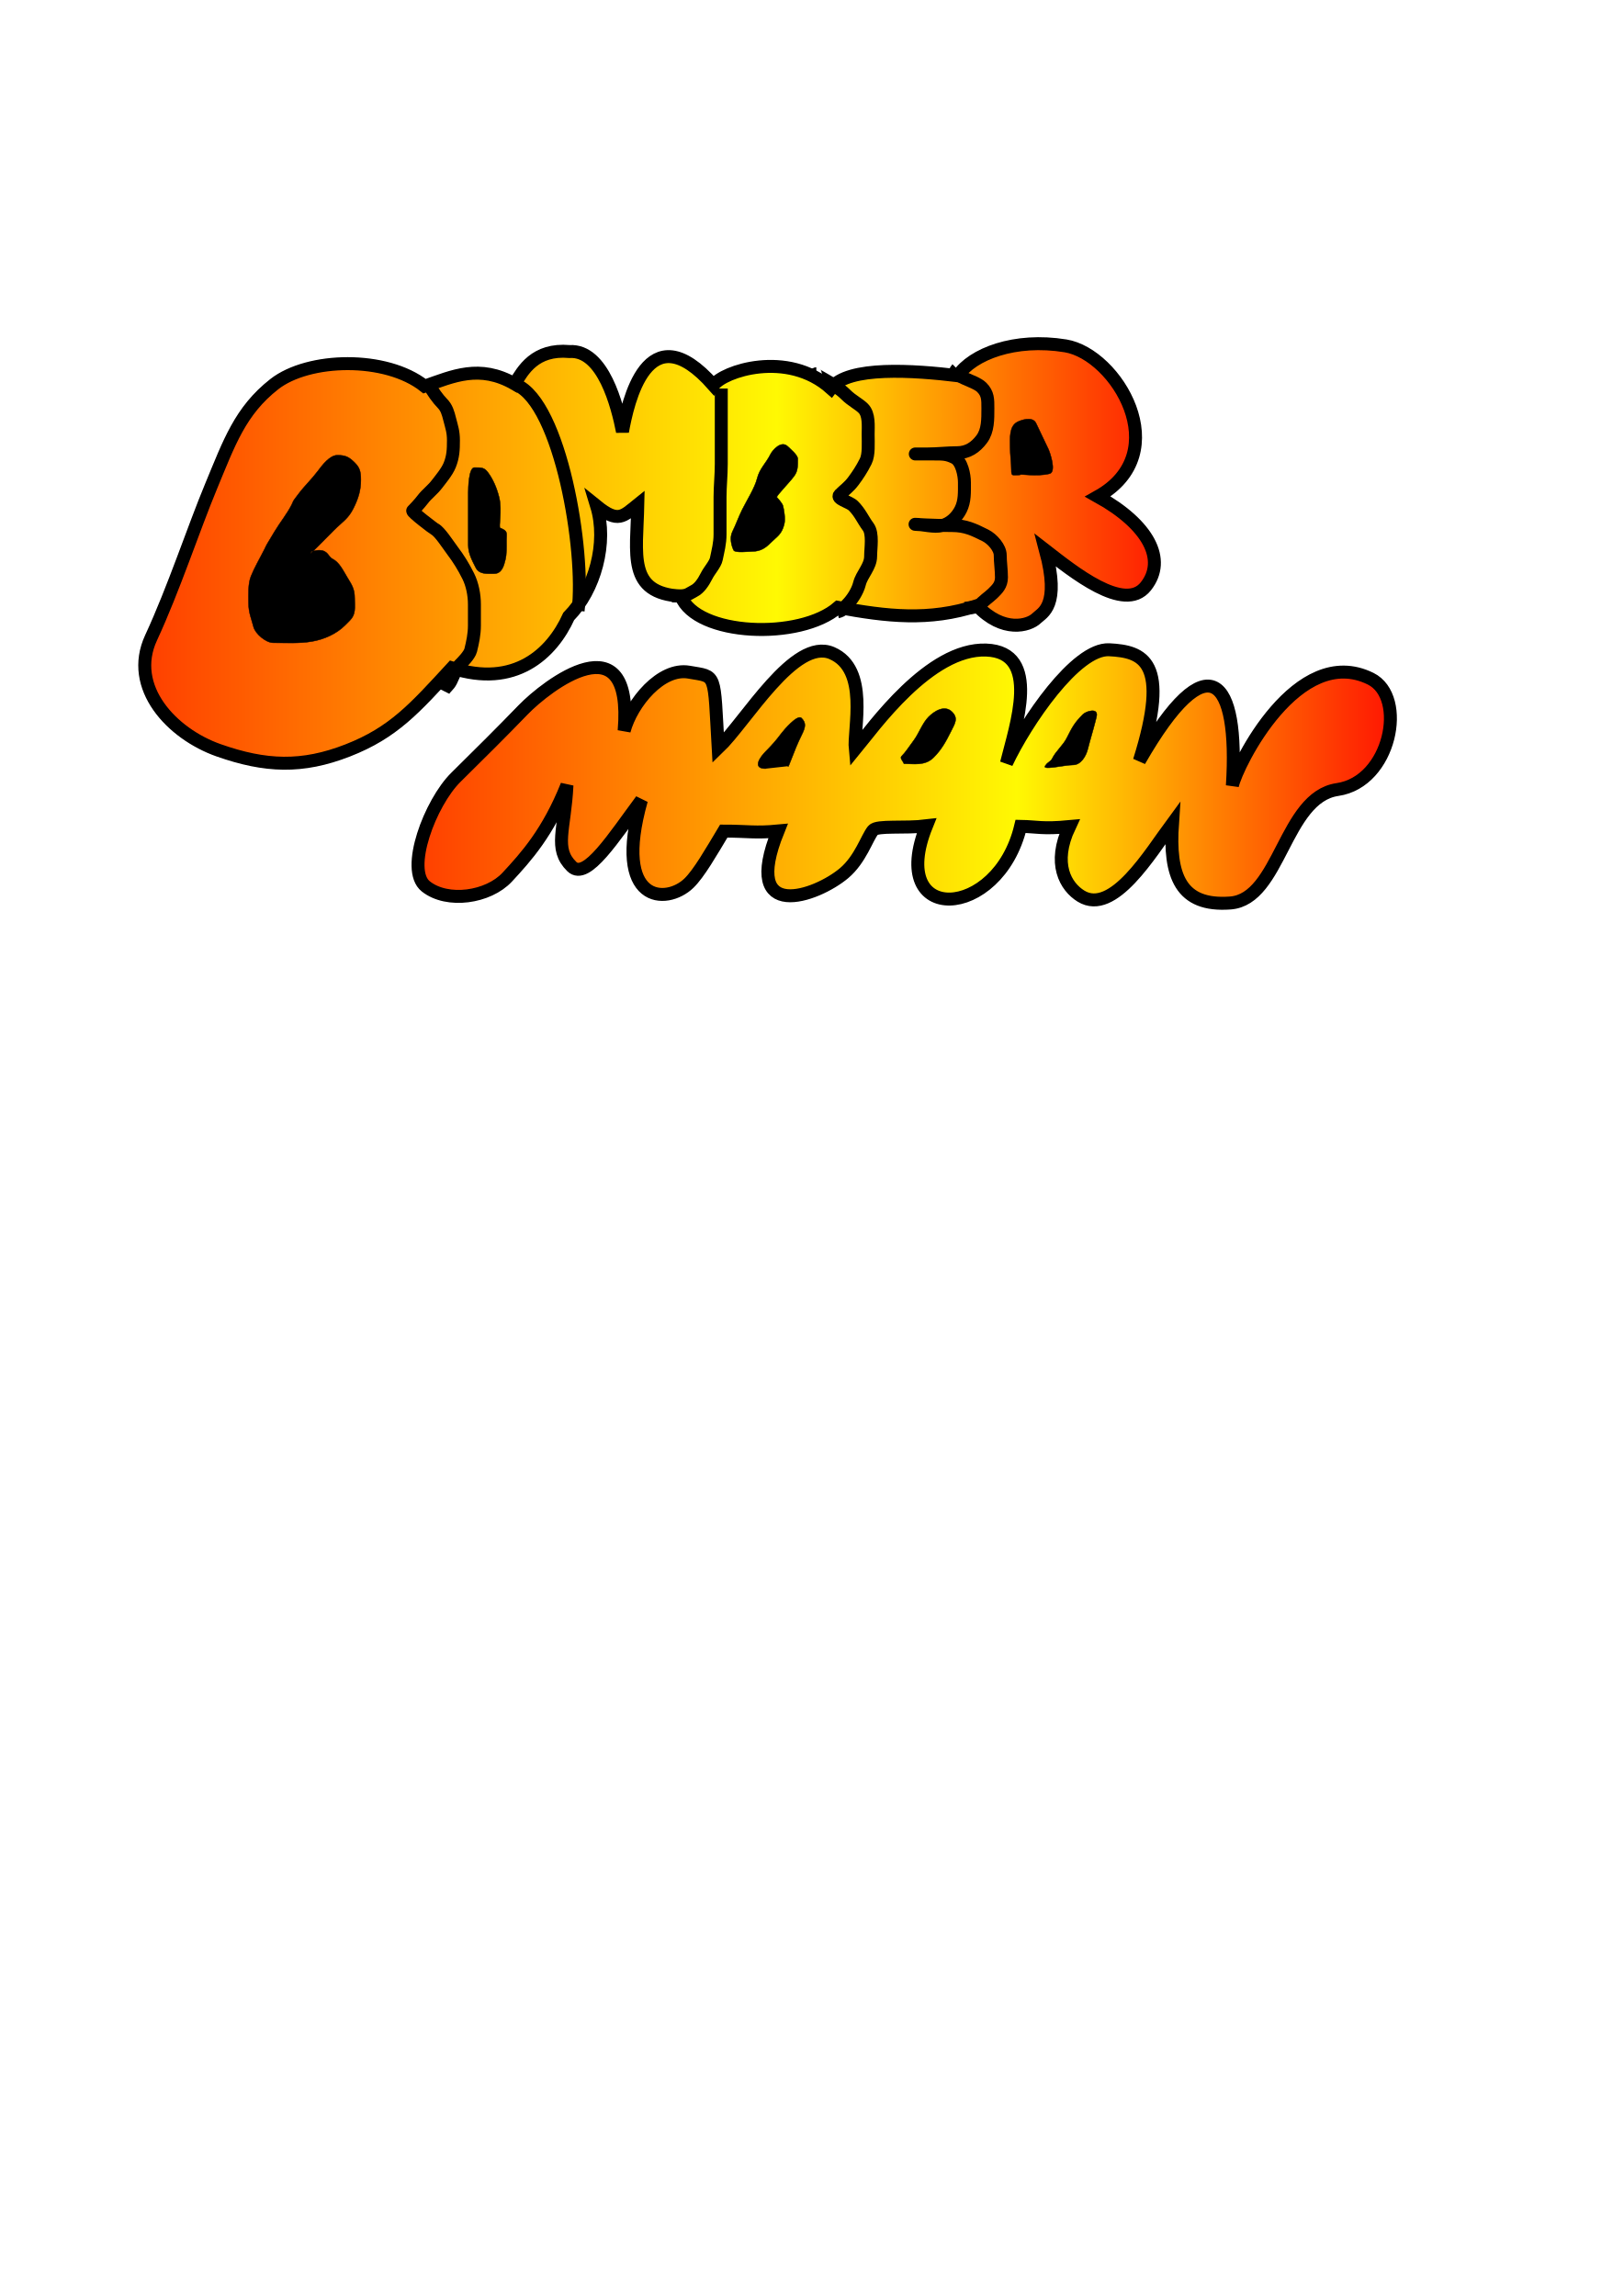
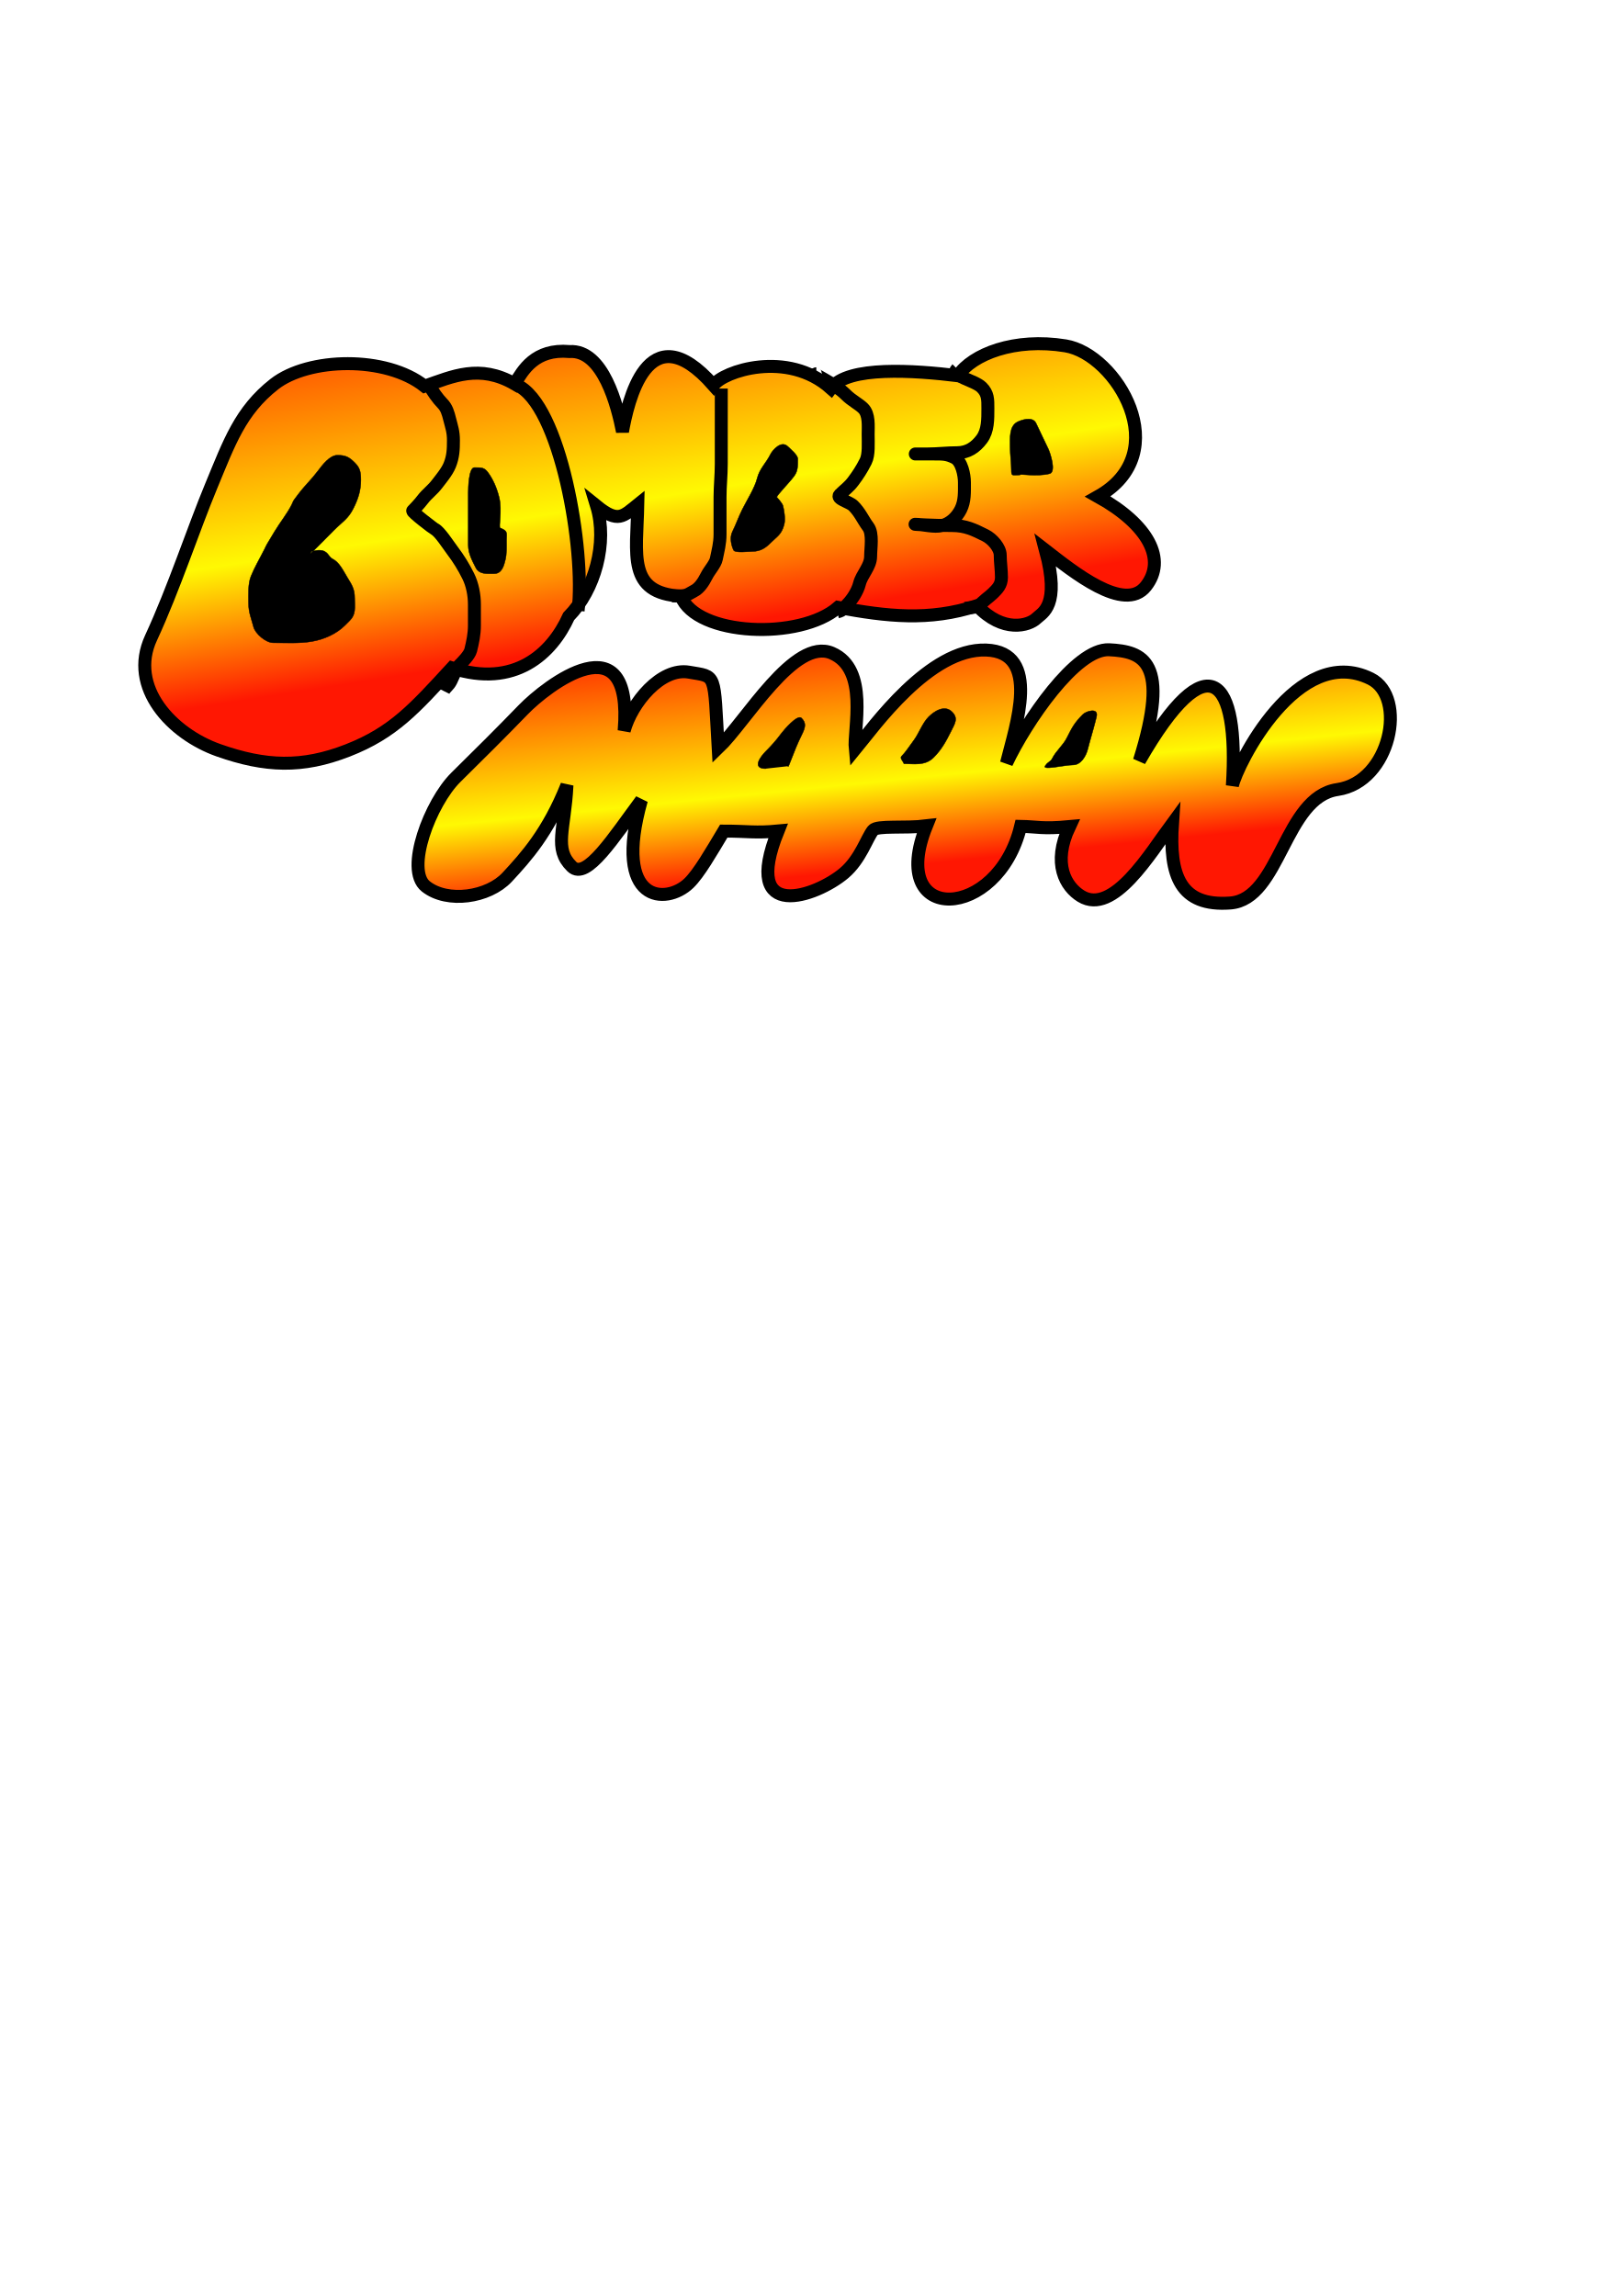
<svg xmlns="http://www.w3.org/2000/svg" xmlns:xlink="http://www.w3.org/1999/xlink" width="210mm" height="297mm" id="svg2">
  <defs id="defs4">
    <linearGradient id="linearGradient4185">
      <stop style="stop-color:#ff3d00;stop-opacity:1;" offset="0" id="stop4187" />
      <stop id="stop5166" offset="0.619" style="stop-color:#fff903;stop-opacity:1;" />
      <stop style="stop-color:#ff1702;stop-opacity:1;" offset="1" id="stop4189" />
    </linearGradient>
-     <linearGradient xlink:href="#linearGradient4185" id="linearGradient5182" x1="-1083.255" y1="56.346" x2="1303.545" y2="56.346" gradientUnits="userSpaceOnUse" spreadMethod="pad" gradientTransform="matrix(0.2111706,0,0,0.2111706,296.4634,259.1564)" />
-     <linearGradient xlink:href="#linearGradient4185" id="linearGradient5242" x1="-459.82" y1="570.986" x2="1803.511" y2="570.986" gradientUnits="userSpaceOnUse" gradientTransform="matrix(0.2111706,0,0,0.2111706,298.2734,259.1564)" />
+     <linearGradient xlink:href="#linearGradient4185" id="linearGradient5182" x1="-69.135" y1="-565.52" x2="59.813" y2="252.473" gradientUnits="userSpaceOnUse" spreadMethod="pad" gradientTransform="matrix(0.2111706,0,0,0.2111706,296.4634,259.1564)" />
+     <linearGradient xlink:href="#linearGradient4185" id="linearGradient5242" x1="544.732" y1="262.017" x2="598.047" y2="786.248" gradientUnits="userSpaceOnUse" gradientTransform="matrix(0.2111706,0,0,0.2111706,298.2734,259.1564)" />
  </defs>
  <g id="layer1">
    <path style="opacity:1;fill:url(#linearGradient5182);fill-opacity:1;fill-rule:evenodd;stroke:#000000;stroke-width:6.335;stroke-linecap:butt;stroke-linejoin:miter;stroke-miterlimit:4;stroke-dasharray:none;stroke-opacity:1" d="M 278.361,171.868 C 261.485,170.37 255.593,181.054 251.581,187.715 C 234.367,177.806 221.32,184.017 207.536,188.802 C 188.673,173.825 150.798,174.724 134.086,187.815 C 117.374,200.906 112.037,216.457 103.239,237.616 C 94.441,258.776 85.038,287.643 73.83,311.847 C 62.623,336.052 83.98,358.766 106.861,366.821 C 129.742,374.876 147.644,375.607 169.979,366.885 C 192.314,358.164 202.676,346.359 220.903,326.555 C 251.516,336.519 269.732,319.684 277.997,301.382 C 290.809,288.337 297.123,265.397 291.645,247.391 C 302.134,255.888 304.588,252.467 311.779,246.697 C 311.259,271.19 306.489,289.986 332.847,291.469 C 340.442,311.021 390.998,313.135 409.676,296.953 C 433.175,301.312 454.171,303.841 477.623,296.113 C 490.28,309.639 502.956,305.966 506.733,302.242 C 509.483,299.531 518.395,296.361 511.075,269.033 C 524.295,279.277 549.613,299.93 560.11,286.655 C 570.371,273.679 561.496,256.573 536.671,242.767 C 574.827,221.364 545.724,173.178 520.862,169.094 C 496,165.01 475.273,173.163 468.236,183.68 C 447.074,181.129 414.429,178.704 406.181,189.88 C 384.907,170.859 353.422,181.494 348.748,188.367 C 316.274,151.485 306.743,197.511 304.286,211.015 C 301.844,198.643 294.912,170.842 278.361,171.868 z " id="path2170" />
    <path style="opacity:1;fill:url(#linearGradient5242);fill-opacity:1;fill-rule:evenodd;stroke:#000000;stroke-width:6.335;stroke-linecap:butt;stroke-linejoin:miter;stroke-miterlimit:4;stroke-dasharray:none;stroke-opacity:1" d="M 222.855,380.022 C 210.276,392.457 197.873,425.229 208.156,433.369 C 218.726,441.737 238.708,438.779 247.931,428.851 C 257.154,418.923 267.911,406.99 277.14,383.902 C 276.113,405.461 270.499,414.877 279.511,423.661 C 286.663,430.632 300.081,409.25 313.534,391.195 C 299.233,441.921 325.795,442.424 336.764,431.778 C 341.681,427.006 347.634,416.577 353.791,406.323 C 365.751,406.327 369.077,407.336 380.322,406.279 C 362.004,451.68 399.19,438.236 412.618,426.875 C 420.629,420.097 423.744,409.63 426.751,405.937 C 428.784,403.439 442.231,405.073 452.887,403.762 C 433.199,452.617 487.814,450.275 498.896,404.009 C 507.011,404.145 509.333,405.387 522.763,404.131 C 514.206,422.283 520.942,433.533 528.444,438.131 C 544.139,447.749 562.238,417.231 573.132,402.483 C 571.356,428.159 577.042,443.295 601.391,441.477 C 625.777,439.657 627.724,389.769 653.775,386.005 C 679.826,382.24 688.026,340.765 670.015,331.838 C 634.234,314.103 604.561,374.053 602.406,384.131 C 605.774,331.562 590.848,312.946 556.956,371.956 C 572.328,323.029 558.528,318.497 542.22,317.668 C 525.912,316.84 501.427,353.123 491.993,373.102 C 496.436,355.07 509.229,318.792 482.046,317.806 C 454.26,316.821 426.873,355.617 418.059,366.309 C 417.088,356.487 424.987,327.242 406.66,319.315 C 388.332,311.388 364.693,352.688 351.06,365.724 C 348.89,328.079 350.543,331.065 336.836,328.628 C 323.129,326.191 308.769,343.634 305.096,357.276 C 309.797,302.082 267.077,335.287 255.763,346.987 C 244.448,358.687 235.435,367.587 222.855,380.022 z " id="path2174" />
    <g id="g3189" transform="matrix(0.2111706,0,0,0.2111706,298.2734,259.1564)">
      <path id="path3156" d="M -417.143,-333.352 C -413.298,-323.764 -398.161,-302.941 -388.571,-293.352 C -378.552,-283.332 -375.145,-271.075 -371.429,-256.209 C -366.99,-238.453 -362.857,-228.279 -362.857,-207.638 C -362.857,-186.166 -363.549,-170.193 -371.429,-150.495 C -377.785,-134.605 -393.566,-116.216 -400,-107.638 C -411.742,-91.981 -423.981,-84.234 -434.286,-70.495 C -441.625,-60.709 -455.02,-46.903 -457.143,-44.781 C -459.801,-42.122 -408.965,-3.549 -405.714,-1.924 C -394.72,3.574 -375.333,33.822 -365.714,46.648 C -350.028,67.562 -339.678,84.436 -328.571,106.648 C -319.042,125.706 -314.286,149.847 -314.286,172.362 C -314.286,188.553 -314.286,204.743 -314.286,220.934 C -314.286,240.988 -318.348,260.039 -322.857,278.076 C -325.766,289.711 -342.487,306.278 -348.571,312.362 C -356.66,320.451 -363.226,338.813 -368.571,349.505 C -374.169,360.701 -381.437,363.808 -385.714,372.362" style="fill:none;fill-rule:evenodd;stroke:#000000;stroke-width:30;stroke-linecap:butt;stroke-linejoin:miter;stroke-miterlimit:4;stroke-dasharray:none;stroke-opacity:1" />
      <path id="path3158" d="M -217.143,-336.209 C -115.157,-292.561 -57.151,46.836 -74.286,186.648" style="fill:none;fill-rule:evenodd;stroke:#000000;stroke-width:30;stroke-linecap:butt;stroke-linejoin:miter;stroke-miterlimit:4;stroke-dasharray:none;stroke-opacity:1" />
      <path id="path3160" d="M 257.143,-327.638 C 257.143,-307.038 257.143,-265.973 257.143,-236.209 C 257.143,-208.59 257.143,-180.971 257.143,-153.352 C 257.143,-126.61 254.286,-101.786 254.286,-76.209 C 254.286,-47.638 254.286,-19.066 254.286,9.505 C 254.286,31.389 249.533,47.554 245.714,66.648 C 243.265,78.894 229.729,92.905 222.857,106.648 C 215.567,121.229 205.899,135.127 194.286,140.934 C 182.362,146.895 179.601,152.362 160,152.362 C 154.286,152.362 148.571,152.362 142.857,152.362" style="fill:none;fill-rule:evenodd;stroke:#000000;stroke-width:30;stroke-linecap:butt;stroke-linejoin:miter;stroke-miterlimit:4;stroke-dasharray:none;stroke-opacity:1" />
      <path id="path3162" d="M 477.143,-361.924 C 465.985,-361.924 517.227,-341.839 545.714,-313.352 C 559.231,-299.835 575.818,-291.82 585.714,-281.924 C 599.972,-267.666 597.143,-241.005 597.143,-221.924 C 597.143,-200.393 599.231,-174.672 591.429,-159.066 C 582.303,-140.816 572.742,-126.532 562.857,-113.352 C 552.049,-98.941 542.926,-93.421 531.429,-81.924 C 521.857,-72.352 553.286,-65.781 562.857,-56.209 C 578.915,-40.152 585.026,-23.794 597.143,-7.638 C 608.936,8.087 602.857,41.832 602.857,60.934 C 602.857,84.393 582.434,102.624 577.143,123.791 C 572.425,142.66 559.37,161.563 548.571,172.362 C 540.269,180.664 540.447,185.822 525.714,189.505" style="fill:none;fill-rule:evenodd;stroke:#000000;stroke-width:30;stroke-linecap:butt;stroke-linejoin:miter;stroke-miterlimit:4;stroke-dasharray:none;stroke-opacity:1" />
      <path id="path3164" d="M 802.857,-373.352 C 786.021,-356.516 843.164,-347.331 860,-330.495 C 874.635,-315.86 874.286,-302.301 874.286,-281.924 C 874.286,-256.492 874.712,-230.111 860,-210.495 C 845.782,-191.537 827.769,-179.066 802.857,-179.066 C 780.439,-179.066 757.138,-176.209 734.286,-176.209 C 701.034,-176.209 693.838,-176.209 731.429,-176.209 C 737.143,-176.209 742.857,-176.209 748.571,-176.209 C 770.846,-176.209 779.823,-176.298 797.143,-167.638 C 813.973,-159.223 820,-127.241 820,-110.495 C 820,-87.649 821.172,-67.124 811.429,-47.638 C 802.793,-30.366 787.437,-15.211 768.571,-10.495 C 748.759,-5.542 725.878,-13.352 705.714,-13.352 C 703.74,-13.352 744.711,-10.495 791.429,-10.495 C 822.707,-10.495 842.094,-0.877 868.571,12.362 C 884.533,20.343 902.857,41.081 902.857,58.076 C 902.857,73.967 905.714,92.487 905.714,109.505 C 905.714,127.465 895.933,136.429 885.714,146.648 C 877.482,154.881 862.123,164.77 854.286,175.219 C 851.279,179.229 827.194,179.849 822.857,180.934" style="fill:none;fill-rule:evenodd;stroke:#000000;stroke-width:30;stroke-linecap:butt;stroke-linejoin:miter;stroke-miterlimit:4;stroke-dasharray:none;stroke-opacity:1" />
    </g>
    <g id="g3180" style="fill:#000000;fill-opacity:1" transform="matrix(0.2111706,0,0,0.2111706,298.2734,259.1564)">
      <path id="path3166" d="M -691.429,49.505 C -705.576,68.369 -656.673,17.607 -640,0.934 C -618.962,-20.104 -606.65,-25.767 -594.286,-50.495 C -582.978,-73.111 -577.143,-92.04 -577.143,-116.209 C -577.143,-136.439 -580.17,-144.951 -591.429,-156.209 C -604.939,-169.72 -613.316,-173.352 -631.429,-173.352 C -649.238,-173.352 -666.365,-150.58 -677.143,-136.209 C -691.2,-117.467 -707.079,-102.961 -722.857,-81.924 C -725.714,-78.114 -728.571,-74.304 -731.429,-70.495 C -733.984,-67.088 -735.238,-62.876 -737.143,-59.066 C -747.892,-37.568 -763.919,-18.248 -777.143,3.791 C -780,8.553 -782.857,13.315 -785.714,18.076 C -788.571,22.838 -791.429,27.6 -794.286,32.362 C -796.477,36.014 -798.095,39.981 -800,43.791 C -810.606,65.003 -823.101,85.829 -831.429,106.648 C -838.75,124.952 -837.143,148.332 -837.143,169.505 C -837.143,191.561 -830.033,206.517 -825.714,223.791 C -821.648,240.056 -797.024,260.934 -780,260.934 C -750.539,260.934 -720.159,262.865 -691.429,258.076 C -662.682,253.285 -633.755,240.403 -614.286,220.934 C -610.476,217.124 -606.667,213.315 -602.857,209.505 C -588.108,194.756 -591.429,179.946 -591.429,158.076 C -591.429,135.638 -598.479,126.326 -608.571,109.505 C -619.18,91.824 -627.255,74.449 -642.857,66.648 C -653.014,61.57 -652.734,46.648 -674.286,46.648 C -680.079,46.648 -685.714,48.553 -691.429,49.505 z " style="fill:#000000;fill-opacity:1;fill-rule:evenodd;stroke:#000000;stroke-width:1px;stroke-linecap:butt;stroke-linejoin:miter;stroke-opacity:1" />
      <path id="path3168" d="M -254.286,-4.781 C -259.26,-4.781 -249.286,-44.783 -257.143,-76.209 C -262.43,-97.358 -271.338,-117.993 -282.857,-133.352 C -291.336,-144.657 -296.869,-144.781 -314.286,-144.781 C -327.715,-144.781 -328.571,-95.968 -328.571,-87.638 C -328.571,-62.876 -328.571,-38.114 -328.571,-13.352 C -328.571,2.838 -328.571,19.029 -328.571,35.219 C -328.571,54.016 -319.622,70.261 -311.429,86.648 C -303.087,103.33 -284.928,100.934 -268.571,100.934 C -250.453,100.934 -245.882,81.605 -242.857,69.505 C -239.17,54.757 -240,39.433 -240,23.791 C -240,6.542 -235.983,2.54 -254.286,-4.781 z " style="fill:#000000;fill-opacity:1;fill-rule:evenodd;stroke:#000000;stroke-width:1px;stroke-linecap:butt;stroke-linejoin:miter;stroke-opacity:1" />
      <path id="path3170" d="M 385.714,-76.209 C 385.714,-80.713 413.01,-107.842 425.714,-124.781 C 434.523,-136.525 434.286,-147.884 434.286,-164.781 C 434.286,-173.896 417.331,-187.449 411.429,-193.352 C 395.648,-209.133 375.239,-183.83 371.429,-176.209 C 360.17,-153.691 345.936,-142.808 340,-119.066 C 334.693,-97.838 316.312,-68.832 305.714,-47.638 C 297.041,-30.291 291.084,-12.662 282.857,3.791 C 275.849,17.807 280.749,36.718 285.714,46.648 C 289.178,53.575 321.167,49.505 328.571,49.505 C 348.511,49.505 360.185,40.748 371.429,29.505 C 386.363,14.57 396.92,10.397 402.857,-13.352 C 406.116,-26.388 402.219,-47.334 400,-56.209 C 398.477,-62.301 386.843,-74.798 385.714,-76.209 z " style="fill:#000000;fill-opacity:1;fill-rule:evenodd;stroke:#000000;stroke-width:1px;stroke-linecap:butt;stroke-linejoin:miter;stroke-opacity:1" />
      <path id="path3172" d="M 948.571,-127.638 C 947.698,-131.133 986.247,-122.771 1017.143,-130.495 C 1033.723,-134.64 1017.611,-180.987 1014.286,-187.638 C 1004.59,-207.029 993.798,-231.471 985.714,-247.638 C 977.032,-265.002 948.964,-253.549 942.857,-250.495 C 923.018,-240.575 925.714,-212.343 925.714,-193.352 C 925.714,-172.306 928.571,-156.84 928.571,-139.066 C 928.571,-123.508 931.272,-127.638 948.571,-127.638 z " style="fill:#000000;fill-opacity:1;fill-rule:evenodd;stroke:#000000;stroke-width:1px;stroke-linecap:butt;stroke-linejoin:miter;stroke-opacity:1" />
      <path id="path3174" d="M 411.429,546.648 C 411.429,555.943 424.453,512.028 442.857,475.219 C 452.06,456.814 454.487,446.849 442.857,435.219 C 433.309,425.671 401.208,464.085 397.143,469.505 C 384.298,486.632 374.236,498.126 360,512.362 C 348.415,523.948 326.666,552.362 360,552.362" style="fill:#000000;fill-opacity:1;fill-rule:evenodd;stroke:#000000;stroke-width:1px;stroke-linecap:butt;stroke-linejoin:miter;stroke-opacity:1" />
      <path id="path3176" d="M 680,540.934 C 701.801,540.934 728.601,546.618 748.571,526.648 C 767.277,507.943 777.275,489.241 788.571,466.648 C 797.868,448.054 806.493,435.998 791.429,420.934 C 773.663,403.168 749.136,420.369 737.143,432.362 C 722.625,446.881 714.589,471.005 702.857,486.648 C 691.948,501.194 684.359,513.717 674.286,523.791 C 670.027,528.05 678.095,535.219 680,540.934 z " style="fill:#000000;fill-opacity:1;fill-rule:evenodd;stroke:#000000;stroke-width:1px;stroke-linecap:butt;stroke-linejoin:miter;stroke-opacity:1" />
      <path id="path3178" d="M 1008.571,543.791 C 993.756,558.606 1050.476,543.791 1071.429,543.791 C 1089.318,543.791 1101.35,524.104 1105.714,506.648 C 1111.157,484.879 1117.875,463.718 1122.857,443.791 C 1123.81,439.981 1124.762,436.172 1125.714,432.362 C 1131.284,410.081 1101.875,419.059 1094.286,426.648 C 1074.976,445.958 1069.455,456.31 1057.143,480.934 C 1048.201,498.818 1032.341,510.537 1022.857,529.505 C 1019.845,535.528 1012.036,538.016 1008.571,543.791 z " style="fill:#000000;fill-opacity:1;fill-rule:evenodd;stroke:#000000;stroke-width:1px;stroke-linecap:butt;stroke-linejoin:miter;stroke-opacity:1" />
    </g>
  </g>
</svg>
